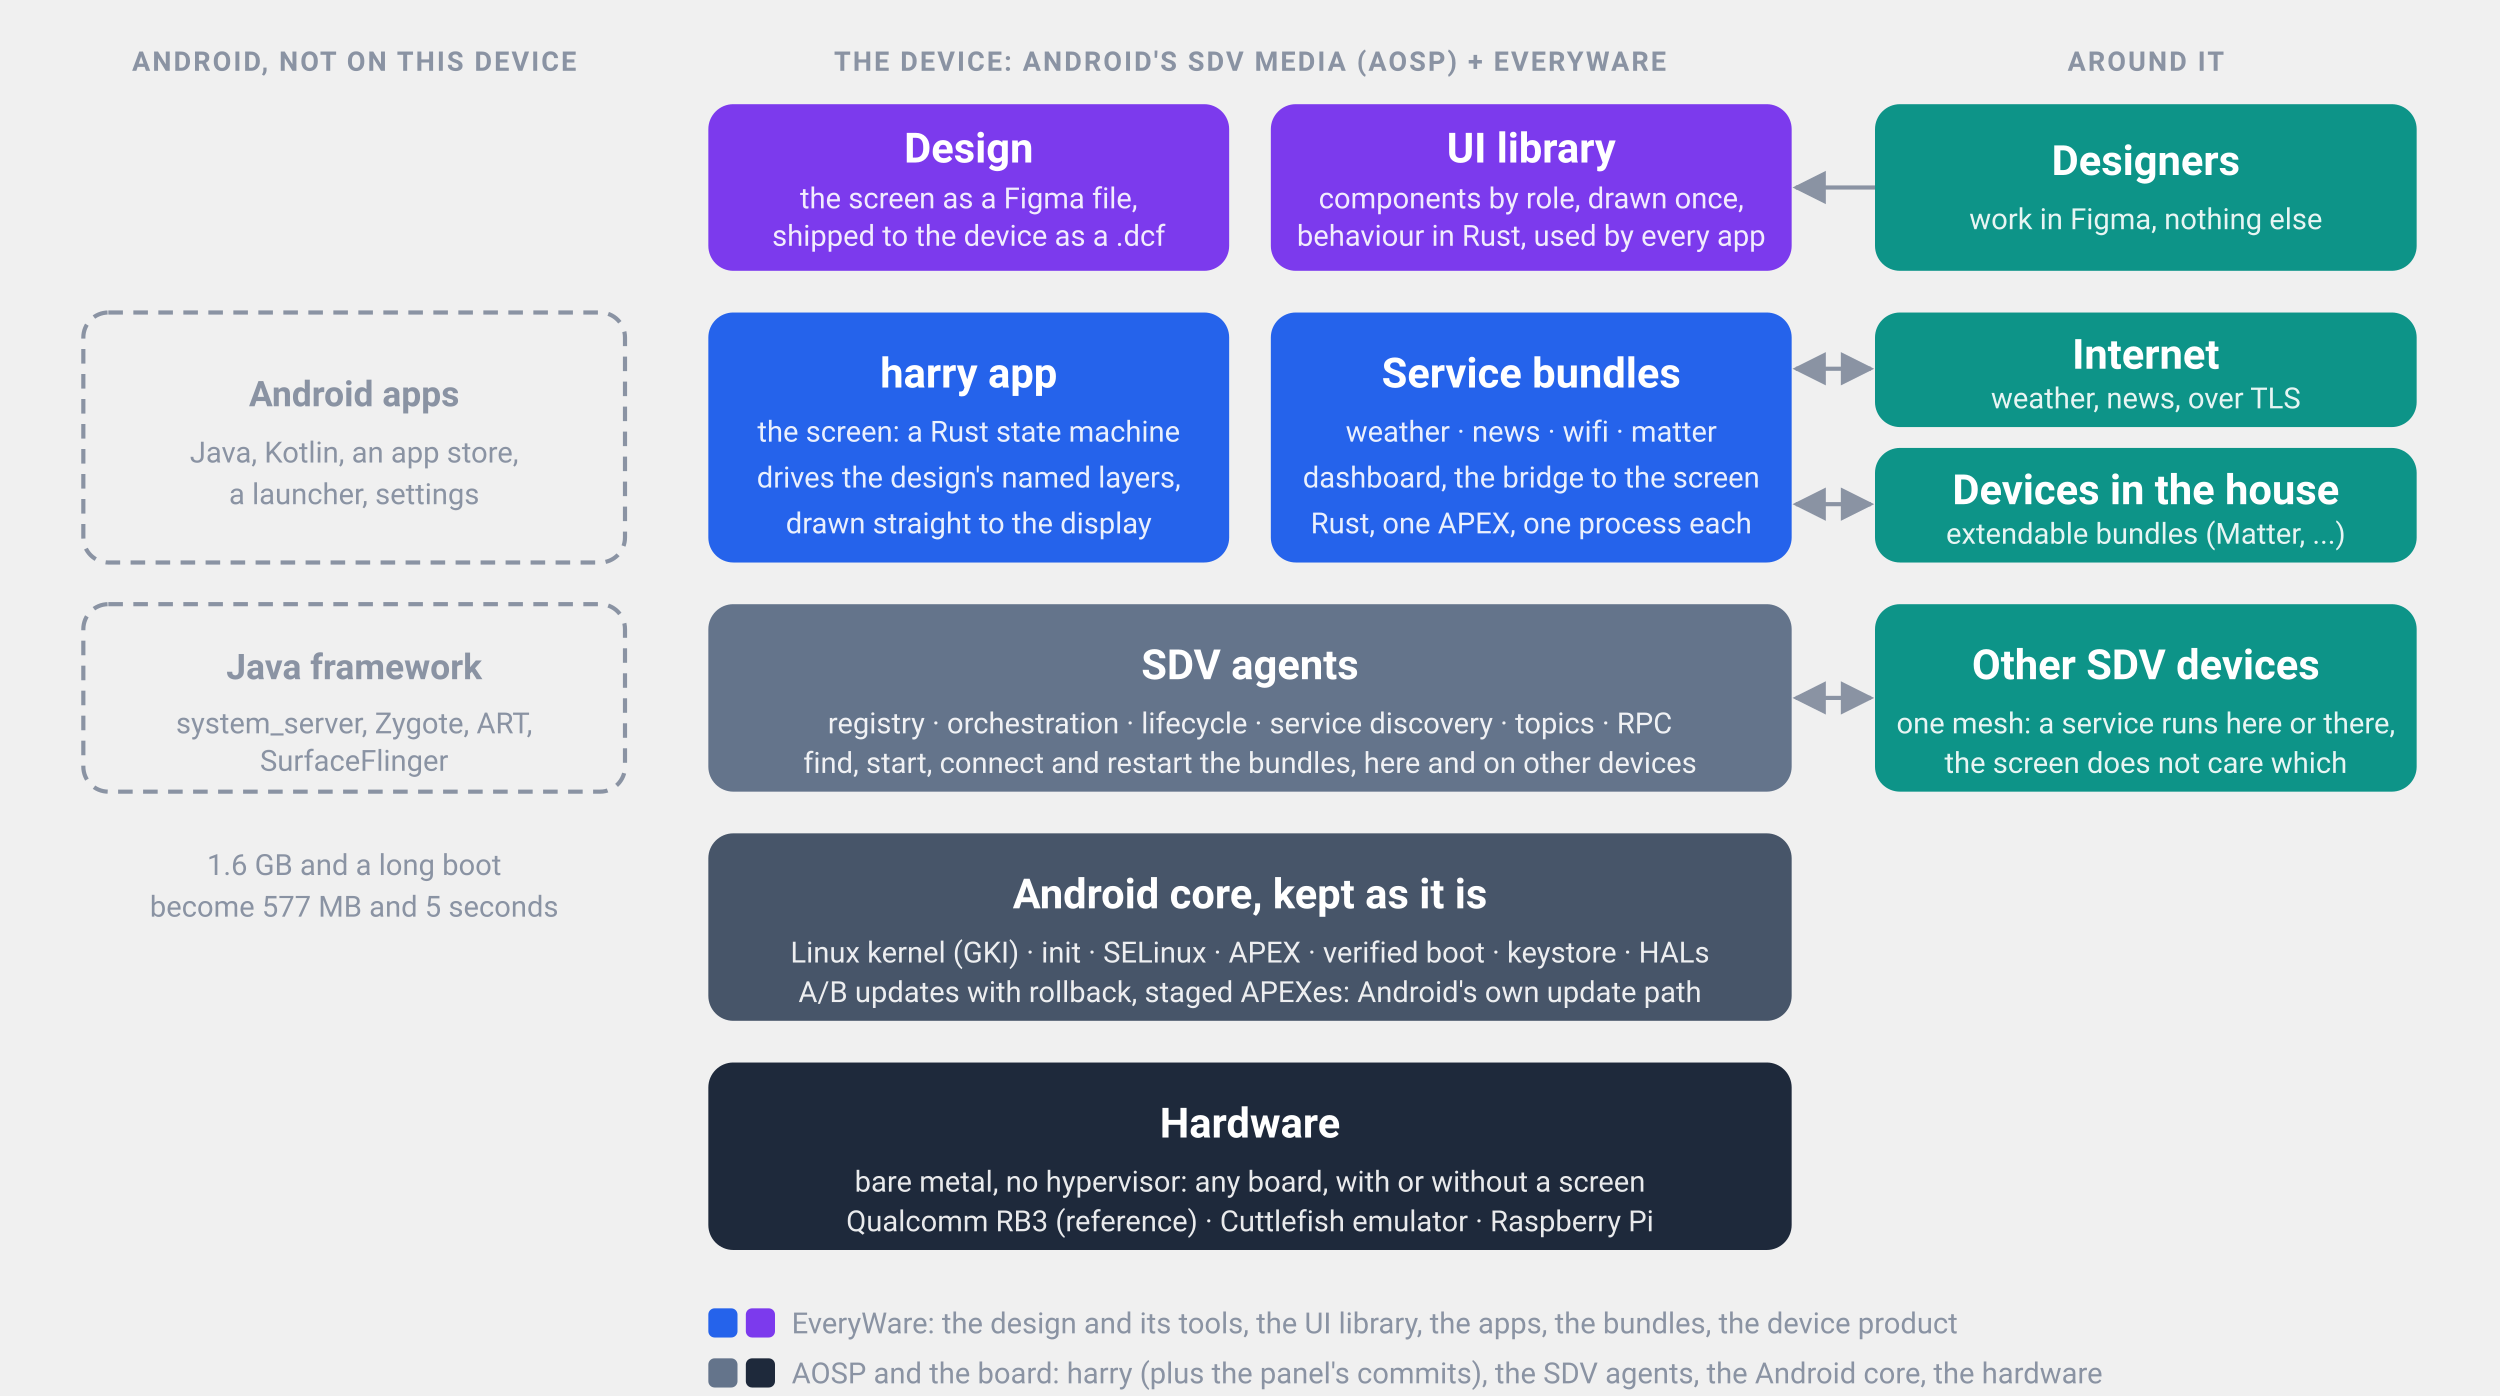
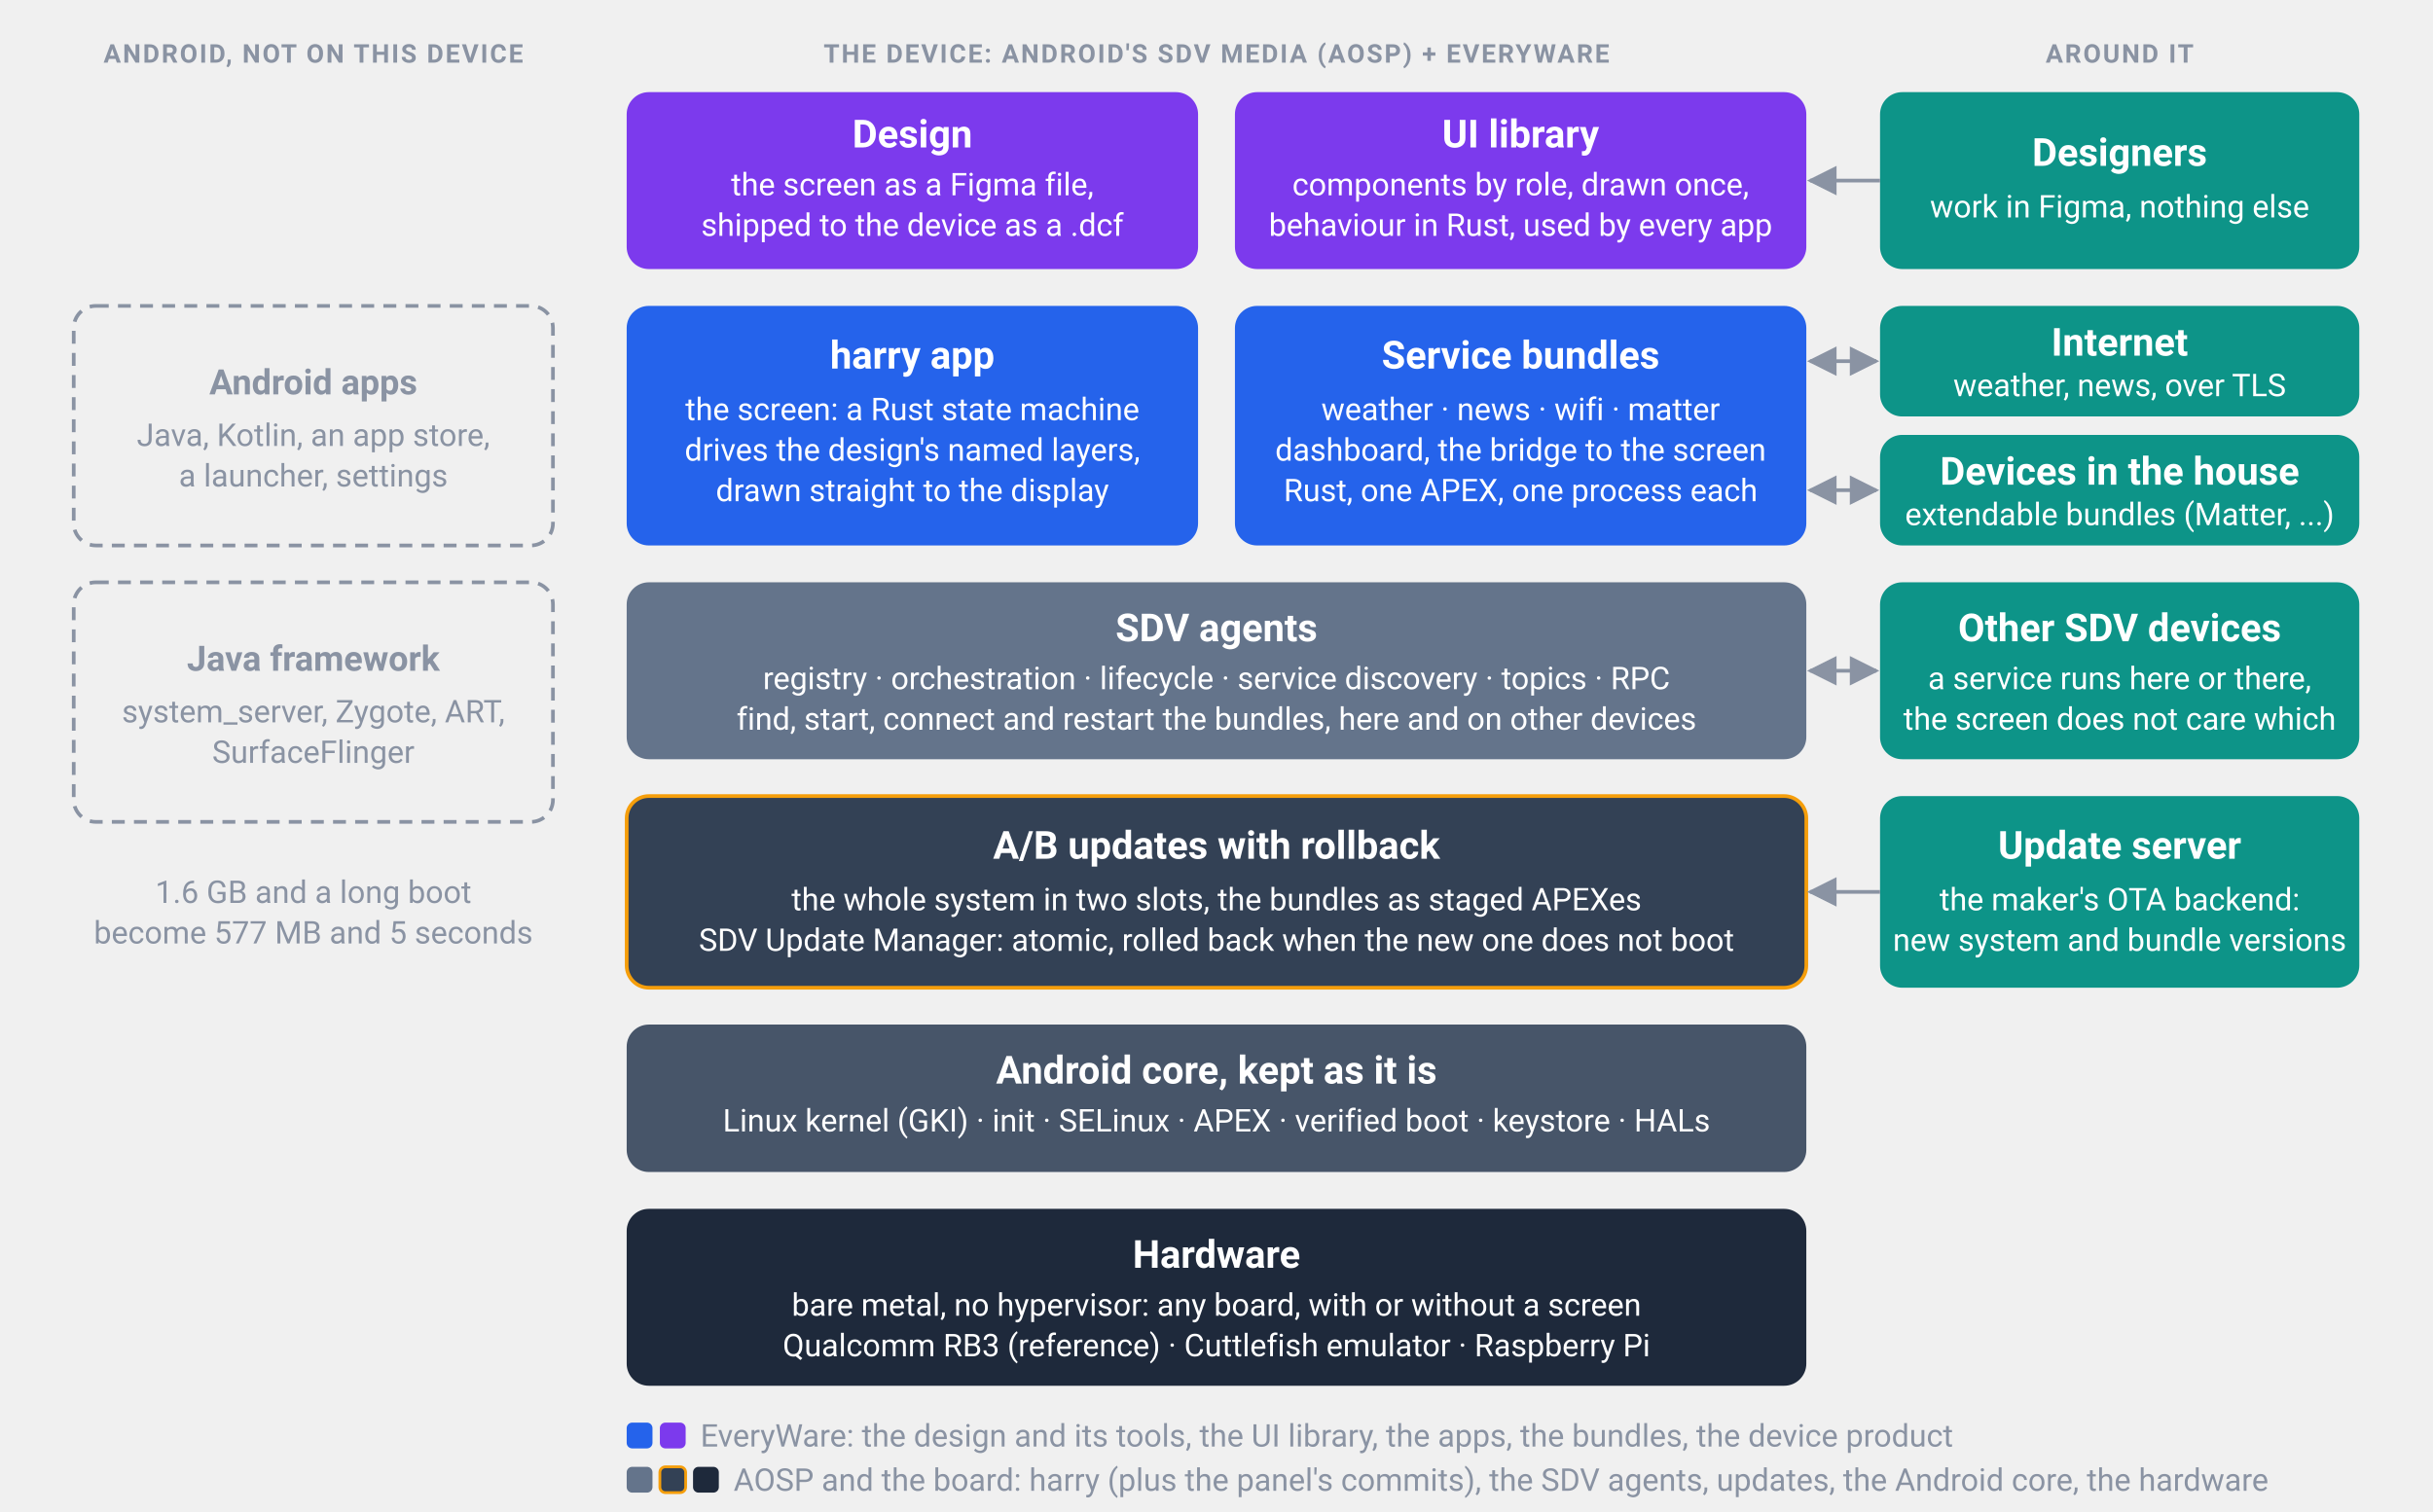
- <svg xmlns="http://www.w3.org/2000/svg" width="1200" height="670" viewBox="0 0 1200 670" font-family="-apple-system, BlinkMacSystemFont, 'Segoe UI', Roboto, Helvetica, Arial, sans-serif">
+ <svg xmlns="http://www.w3.org/2000/svg" width="1320" height="820" viewBox="0 0 1320 820" font-family="-apple-system, BlinkMacSystemFont, 'Segoe UI', Roboto, Helvetica, Arial, sans-serif">
  <defs>
    <marker id="a" viewBox="0 0 10 10" refX="9" refY="5" markerWidth="8" markerHeight="8" orient="auto-start-reverse">
      <path d="M0,0 L10,5 L0,10 z" fill="#8a93a3" />
    </marker>
    <style>
      .t { fill: #ffffff; }
-       .h { font-size: 20px; font-weight: 600; }
-       .s { font-size: 14px; opacity: 0.9; }
+       .h { font-size: 21px; font-weight: 600; }
+       .s { font-size: 17px; }
      .g { fill: #8a93a3; }
-       .gh { font-size: 17px; font-weight: 600; }
-       .gs { font-size: 14px; }
-       .lbl { font-size: 13px; font-weight: 600; letter-spacing: 1px; fill: #8a93a3; }
+       .gh { font-size: 19px; font-weight: 600; }
+       .gs { font-size: 17px; }
+       .lbl { font-size: 14px; font-weight: 600; letter-spacing: 1px; fill: #8a93a3; }
+       .tag { font-size: 13px; font-weight: 700; letter-spacing: 1px; }
    </style>
  </defs>
  <text x="170" y="34" text-anchor="middle" class="lbl">ANDROID, NOT ON THIS DEVICE</text>
-   <text x="600" y="34" text-anchor="middle" class="lbl">THE DEVICE: ANDROID'S SDV MEDIA (AOSP) + EVERYWARE</text>
-   <text x="1030" y="34" text-anchor="middle" class="lbl">AROUND IT</text>
+   <text x="660" y="34" text-anchor="middle" class="lbl">THE DEVICE: ANDROID'S SDV MEDIA (AOSP) + EVERYWARE</text>
+   <text x="1150" y="34" text-anchor="middle" class="lbl">AROUND IT</text>
  <g>
-     <rect x="40" y="150" width="260" height="120" rx="12" fill="none" stroke="#8a93a3" stroke-width="2" stroke-dasharray="7 5" />
-     <text x="170" y="195" text-anchor="middle" class="g gh">Android apps</text>
-     <text x="170" y="222" text-anchor="middle" class="g gs">Java, Kotlin, an app store,</text>
-     <text x="170" y="242" text-anchor="middle" class="g gs">a launcher, settings</text>
-     <rect x="40" y="290" width="260" height="90" rx="12" fill="none" stroke="#8a93a3" stroke-width="2" stroke-dasharray="7 5" />
-     <text x="170" y="326" text-anchor="middle" class="g gh">Java framework</text>
-     <text x="170" y="352" text-anchor="middle" class="g gs">system_server, Zygote, ART,</text>
-     <text x="170" y="370" text-anchor="middle" class="g gs">SurfaceFlinger</text>
-     <text x="170" y="420" text-anchor="middle" class="g gs">1.6 GB and a long boot</text>
-     <text x="170" y="440" text-anchor="middle" class="g gs">become 577 MB and 5 seconds</text>
+     <rect x="40" y="166" width="260" height="130" rx="12" fill="none" stroke="#8a93a3" stroke-width="2" stroke-dasharray="7 5" />
+     <text x="170" y="214" text-anchor="middle" class="g gh">Android apps</text>
+     <text x="170" y="242" text-anchor="middle" class="g gs">Java, Kotlin, an app store,</text>
+     <text x="170" y="264" text-anchor="middle" class="g gs">a launcher, settings</text>
+     <rect x="40" y="316" width="260" height="130" rx="12" fill="none" stroke="#8a93a3" stroke-width="2" stroke-dasharray="7 5" />
+     <text x="170" y="364" text-anchor="middle" class="g gh">Java framework</text>
+     <text x="170" y="392" text-anchor="middle" class="g gs">system_server, Zygote, ART,</text>
+     <text x="170" y="414" text-anchor="middle" class="g gs">SurfaceFlinger</text>
+     <text x="170" y="490" text-anchor="middle" class="g gs">1.6 GB and a long boot</text>
+     <text x="170" y="512" text-anchor="middle" class="g gs">become 577 MB and 5 seconds</text>
  </g>
-   <rect x="340" y="50" width="250" height="80" rx="12" fill="#7C3AED" />
-   <text x="465" y="78" text-anchor="middle" class="t h">Design</text>
-   <text x="465" y="100" text-anchor="middle" class="t s">the screen as a Figma file,</text>
-   <text x="465" y="118" text-anchor="middle" class="t s">shipped to the device as a .dcf</text>
-   <rect x="610" y="50" width="250" height="80" rx="12" fill="#7C3AED" />
-   <text x="735" y="78" text-anchor="middle" class="t h">UI library</text>
-   <text x="735" y="100" text-anchor="middle" class="t s">components by role, drawn once,</text>
-   <text x="735" y="118" text-anchor="middle" class="t s">behaviour in Rust, used by every app</text>
-   <rect x="340" y="150" width="250" height="120" rx="12" fill="#2563EB" />
-   <text x="465" y="186" text-anchor="middle" class="t h">harry app</text>
-   <text x="465" y="212" text-anchor="middle" class="t s">the screen: a Rust state machine</text>
-   <text x="465" y="234" text-anchor="middle" class="t s">drives the design's named layers,</text>
-   <text x="465" y="256" text-anchor="middle" class="t s">drawn straight to the display</text>
-   <rect x="610" y="150" width="250" height="120" rx="12" fill="#2563EB" />
-   <text x="735" y="186" text-anchor="middle" class="t h">Service bundles</text>
-   <text x="735" y="212" text-anchor="middle" class="t s">weather · news · wifi · matter</text>
-   <text x="735" y="234" text-anchor="middle" class="t s">dashboard, the bridge to the screen</text>
-   <text x="735" y="256" text-anchor="middle" class="t s">Rust, one APEX, one process each</text>
-   <rect x="340" y="290" width="520" height="90" rx="12" fill="#64748B" />
-   <text x="600" y="326" text-anchor="middle" class="t h">SDV agents</text>
-   <text x="600" y="352" text-anchor="middle" class="t s">registry · orchestration · lifecycle · service discovery · topics · RPC</text>
-   <text x="600" y="371" text-anchor="middle" class="t s">find, start, connect and restart the bundles, here and on other devices</text>
-   <rect x="340" y="400" width="520" height="90" rx="12" fill="#475569" />
-   <text x="600" y="436" text-anchor="middle" class="t h">Android core, kept as it is</text>
-   <text x="600" y="462" text-anchor="middle" class="t s">Linux kernel (GKI) · init · SELinux · APEX · verified boot · keystore · HALs</text>
-   <text x="600" y="481" text-anchor="middle" class="t s">A/B updates with rollback, staged APEXes: Android's own update path</text>
-   <rect x="340" y="510" width="520" height="90" rx="12" fill="#1E293B" />
-   <text x="600" y="546" text-anchor="middle" class="t h">Hardware</text>
-   <text x="600" y="572" text-anchor="middle" class="t s">bare metal, no hypervisor: any board, with or without a screen</text>
-   <text x="600" y="591" text-anchor="middle" class="t s">Qualcomm RB3 (reference) · Cuttlefish emulator · Raspberry Pi</text>
-   <rect x="900" y="50" width="260" height="80" rx="12" fill="#0D9488" />
-   <text x="1030" y="84" text-anchor="middle" class="t h">Designers</text>
-   <text x="1030" y="110" text-anchor="middle" class="t s">work in Figma, nothing else</text>
-   <rect x="900" y="150" width="260" height="55" rx="12" fill="#0D9488" />
-   <text x="1030" y="177" text-anchor="middle" class="t h">Internet</text>
-   <text x="1030" y="196" text-anchor="middle" class="t s">weather, news, over TLS</text>
-   <rect x="900" y="215" width="260" height="55" rx="12" fill="#0D9488" />
-   <text x="1030" y="242" text-anchor="middle" class="t h">Devices in the house</text>
-   <text x="1030" y="261" text-anchor="middle" class="t s">extendable bundles (Matter, ...)</text>
-   <rect x="900" y="290" width="260" height="90" rx="12" fill="#0D9488" />
-   <text x="1030" y="326" text-anchor="middle" class="t h">Other SDV devices</text>
-   <text x="1030" y="352" text-anchor="middle" class="t s">one mesh: a service runs here or there,</text>
-   <text x="1030" y="371" text-anchor="middle" class="t s">the screen does not care which</text>
-   <line x1="900" y1="90" x2="862" y2="90" stroke="#8a93a3" stroke-width="2" marker-end="url(#a)" />
-   <line x1="862" y1="177" x2="898" y2="177" stroke="#8a93a3" stroke-width="2" marker-start="url(#a)" marker-end="url(#a)" />
-   <line x1="862" y1="242" x2="898" y2="242" stroke="#8a93a3" stroke-width="2" marker-start="url(#a)" marker-end="url(#a)" />
-   <line x1="862" y1="335" x2="898" y2="335" stroke="#8a93a3" stroke-width="2" marker-start="url(#a)" marker-end="url(#a)" />
-   <rect x="340" y="628" width="14" height="14" rx="3" fill="#2563EB" />
-   <rect x="358" y="628" width="14" height="14" rx="3" fill="#7C3AED" />
-   <text x="380" y="640" class="g gs">EveryWare: the design and its tools, the UI library, the apps, the bundles, the device product</text>
-   <rect x="340" y="652" width="14" height="14" rx="3" fill="#64748B" />
-   <rect x="358" y="652" width="14" height="14" rx="3" fill="#1E293B" />
-   <text x="380" y="664" class="g gs">AOSP and the board: harry (plus the panel's commits), the SDV agents, the Android core, the hardware</text>
+   <rect x="340" y="50" width="310" height="96" rx="12" fill="#7C3AED" />
+   <text x="495" y="80" text-anchor="middle" class="t h">Design</text>
+   <text x="495" y="106" text-anchor="middle" class="t s">the screen as a Figma file,</text>
+   <text x="495" y="128" text-anchor="middle" class="t s">shipped to the device as a .dcf</text>
+   <rect x="670" y="50" width="310" height="96" rx="12" fill="#7C3AED" />
+   <text x="825" y="80" text-anchor="middle" class="t h">UI library</text>
+   <text x="825" y="106" text-anchor="middle" class="t s">components by role, drawn once,</text>
+   <text x="825" y="128" text-anchor="middle" class="t s">behaviour in Rust, used by every app</text>
+   <rect x="340" y="166" width="310" height="130" rx="12" fill="#2563EB" />
+   <text x="495" y="200" text-anchor="middle" class="t h">harry app</text>
+   <text x="495" y="228" text-anchor="middle" class="t s">the screen: a Rust state machine</text>
+   <text x="495" y="250" text-anchor="middle" class="t s">drives the design's named layers,</text>
+   <text x="495" y="272" text-anchor="middle" class="t s">drawn straight to the display</text>
+   <rect x="670" y="166" width="310" height="130" rx="12" fill="#2563EB" />
+   <text x="825" y="200" text-anchor="middle" class="t h">Service bundles</text>
+   <text x="825" y="228" text-anchor="middle" class="t s">weather · news · wifi · matter</text>
+   <text x="825" y="250" text-anchor="middle" class="t s">dashboard, the bridge to the screen</text>
+   <text x="825" y="272" text-anchor="middle" class="t s">Rust, one APEX, one process each</text>
+   <rect x="340" y="316" width="640" height="96" rx="12" fill="#64748B" />
+   <text x="660" y="348" text-anchor="middle" class="t h">SDV agents</text>
+   <text x="660" y="374" text-anchor="middle" class="t s">registry · orchestration · lifecycle · service discovery · topics · RPC</text>
+   <text x="660" y="396" text-anchor="middle" class="t s">find, start, connect and restart the bundles, here and on other devices</text>
+   <rect x="340" y="432" width="640" height="104" rx="12" fill="#334155" stroke="#F59E0B" stroke-width="2" />
+   <text x="660" y="466" text-anchor="middle" class="t h">A/B updates with rollback</text>
+   <text x="660" y="494" text-anchor="middle" class="t s">the whole system in two slots, the bundles as staged APEXes</text>
+   <text x="660" y="516" text-anchor="middle" class="t s">SDV Update Manager: atomic, rolled back when the new one does not boot</text>
+   <rect x="340" y="556" width="640" height="80" rx="12" fill="#475569" />
+   <text x="660" y="588" text-anchor="middle" class="t h">Android core, kept as it is</text>
+   <text x="660" y="614" text-anchor="middle" class="t s">Linux kernel (GKI) · init · SELinux · APEX · verified boot · keystore · HALs</text>
+   <rect x="340" y="656" width="640" height="96" rx="12" fill="#1E293B" />
+   <text x="660" y="688" text-anchor="middle" class="t h">Hardware</text>
+   <text x="660" y="714" text-anchor="middle" class="t s">bare metal, no hypervisor: any board, with or without a screen</text>
+   <text x="660" y="736" text-anchor="middle" class="t s">Qualcomm RB3 (reference) · Cuttlefish emulator · Raspberry Pi</text>
+   <rect x="1020" y="50" width="260" height="96" rx="12" fill="#0D9488" />
+   <text x="1150" y="90" text-anchor="middle" class="t h">Designers</text>
+   <text x="1150" y="118" text-anchor="middle" class="t s">work in Figma, nothing else</text>
+   <rect x="1020" y="166" width="260" height="60" rx="12" fill="#0D9488" />
+   <text x="1150" y="193" text-anchor="middle" class="t h">Internet</text>
+   <text x="1150" y="215" text-anchor="middle" class="t s">weather, news, over TLS</text>
+   <rect x="1020" y="236" width="260" height="60" rx="12" fill="#0D9488" />
+   <text x="1150" y="263" text-anchor="middle" class="t h">Devices in the house</text>
+   <text x="1150" y="285" text-anchor="middle" class="t s">extendable bundles (Matter, ...)</text>
+   <rect x="1020" y="316" width="260" height="96" rx="12" fill="#0D9488" />
+   <text x="1150" y="348" text-anchor="middle" class="t h">Other SDV devices</text>
+   <text x="1150" y="374" text-anchor="middle" class="t s">a service runs here or there,</text>
+   <text x="1150" y="396" text-anchor="middle" class="t s">the screen does not care which</text>
+   <rect x="1020" y="432" width="260" height="104" rx="12" fill="#0D9488" />
+   <text x="1150" y="466" text-anchor="middle" class="t h">Update server</text>
+   <text x="1150" y="494" text-anchor="middle" class="t s">the maker's OTA backend:</text>
+   <text x="1150" y="516" text-anchor="middle" class="t s">new system and bundle versions</text>
+   <line x1="1020" y1="98" x2="982" y2="98" stroke="#8a93a3" stroke-width="2" marker-end="url(#a)" />
+   <line x1="982" y1="196" x2="1018" y2="196" stroke="#8a93a3" stroke-width="2" marker-start="url(#a)" marker-end="url(#a)" />
+   <line x1="982" y1="266" x2="1018" y2="266" stroke="#8a93a3" stroke-width="2" marker-start="url(#a)" marker-end="url(#a)" />
+   <line x1="982" y1="364" x2="1018" y2="364" stroke="#8a93a3" stroke-width="2" marker-start="url(#a)" marker-end="url(#a)" />
+   <line x1="1020" y1="484" x2="982" y2="484" stroke="#8a93a3" stroke-width="2" marker-end="url(#a)" />
+   <rect x="340" y="772" width="14" height="14" rx="3" fill="#2563EB" />
+   <rect x="358" y="772" width="14" height="14" rx="3" fill="#7C3AED" />
+   <text x="380" y="785" class="g gs">EveryWare: the design and its tools, the UI library, the apps, the bundles, the device product</text>
+   <rect x="340" y="796" width="14" height="14" rx="3" fill="#64748B" />
+   <rect x="358" y="796" width="14" height="14" rx="3" fill="#334155" stroke="#F59E0B" stroke-width="1.5" />
+   <rect x="376" y="796" width="14" height="14" rx="3" fill="#1E293B" />
+   <text x="398" y="809" class="g gs">AOSP and the board: harry (plus the panel's commits), the SDV agents, updates, the Android core, the hardware</text>
</svg>
